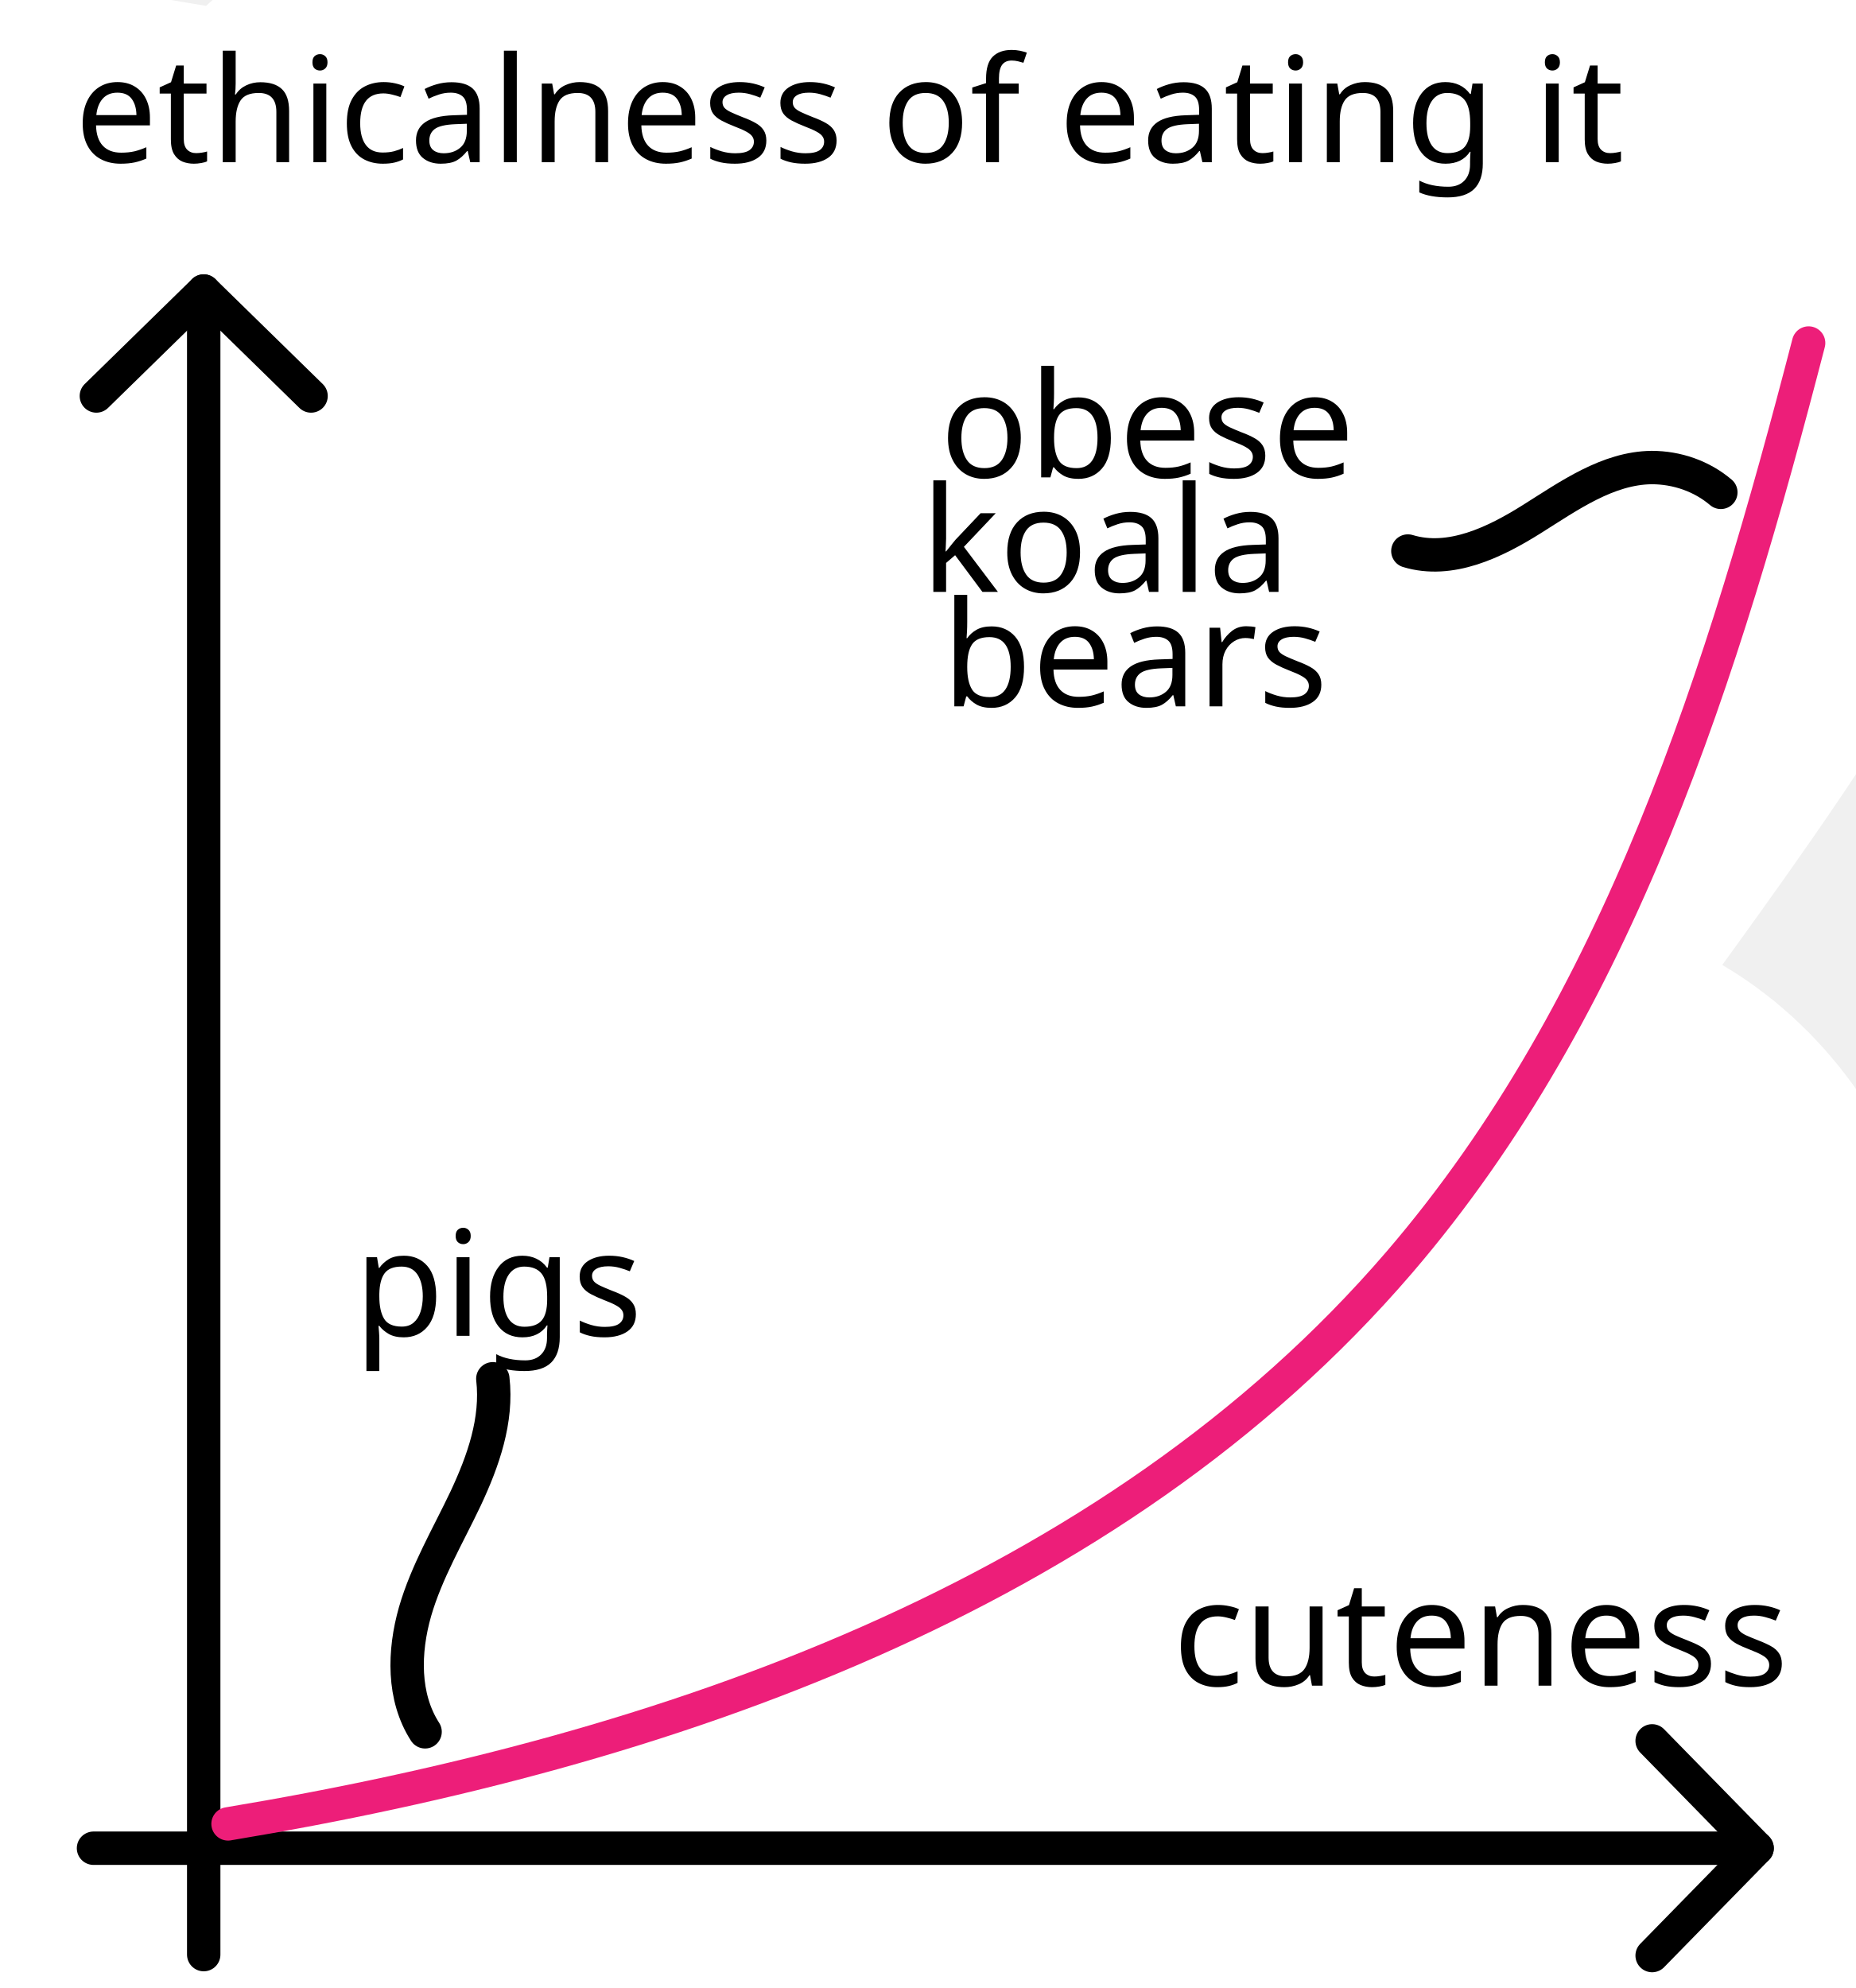
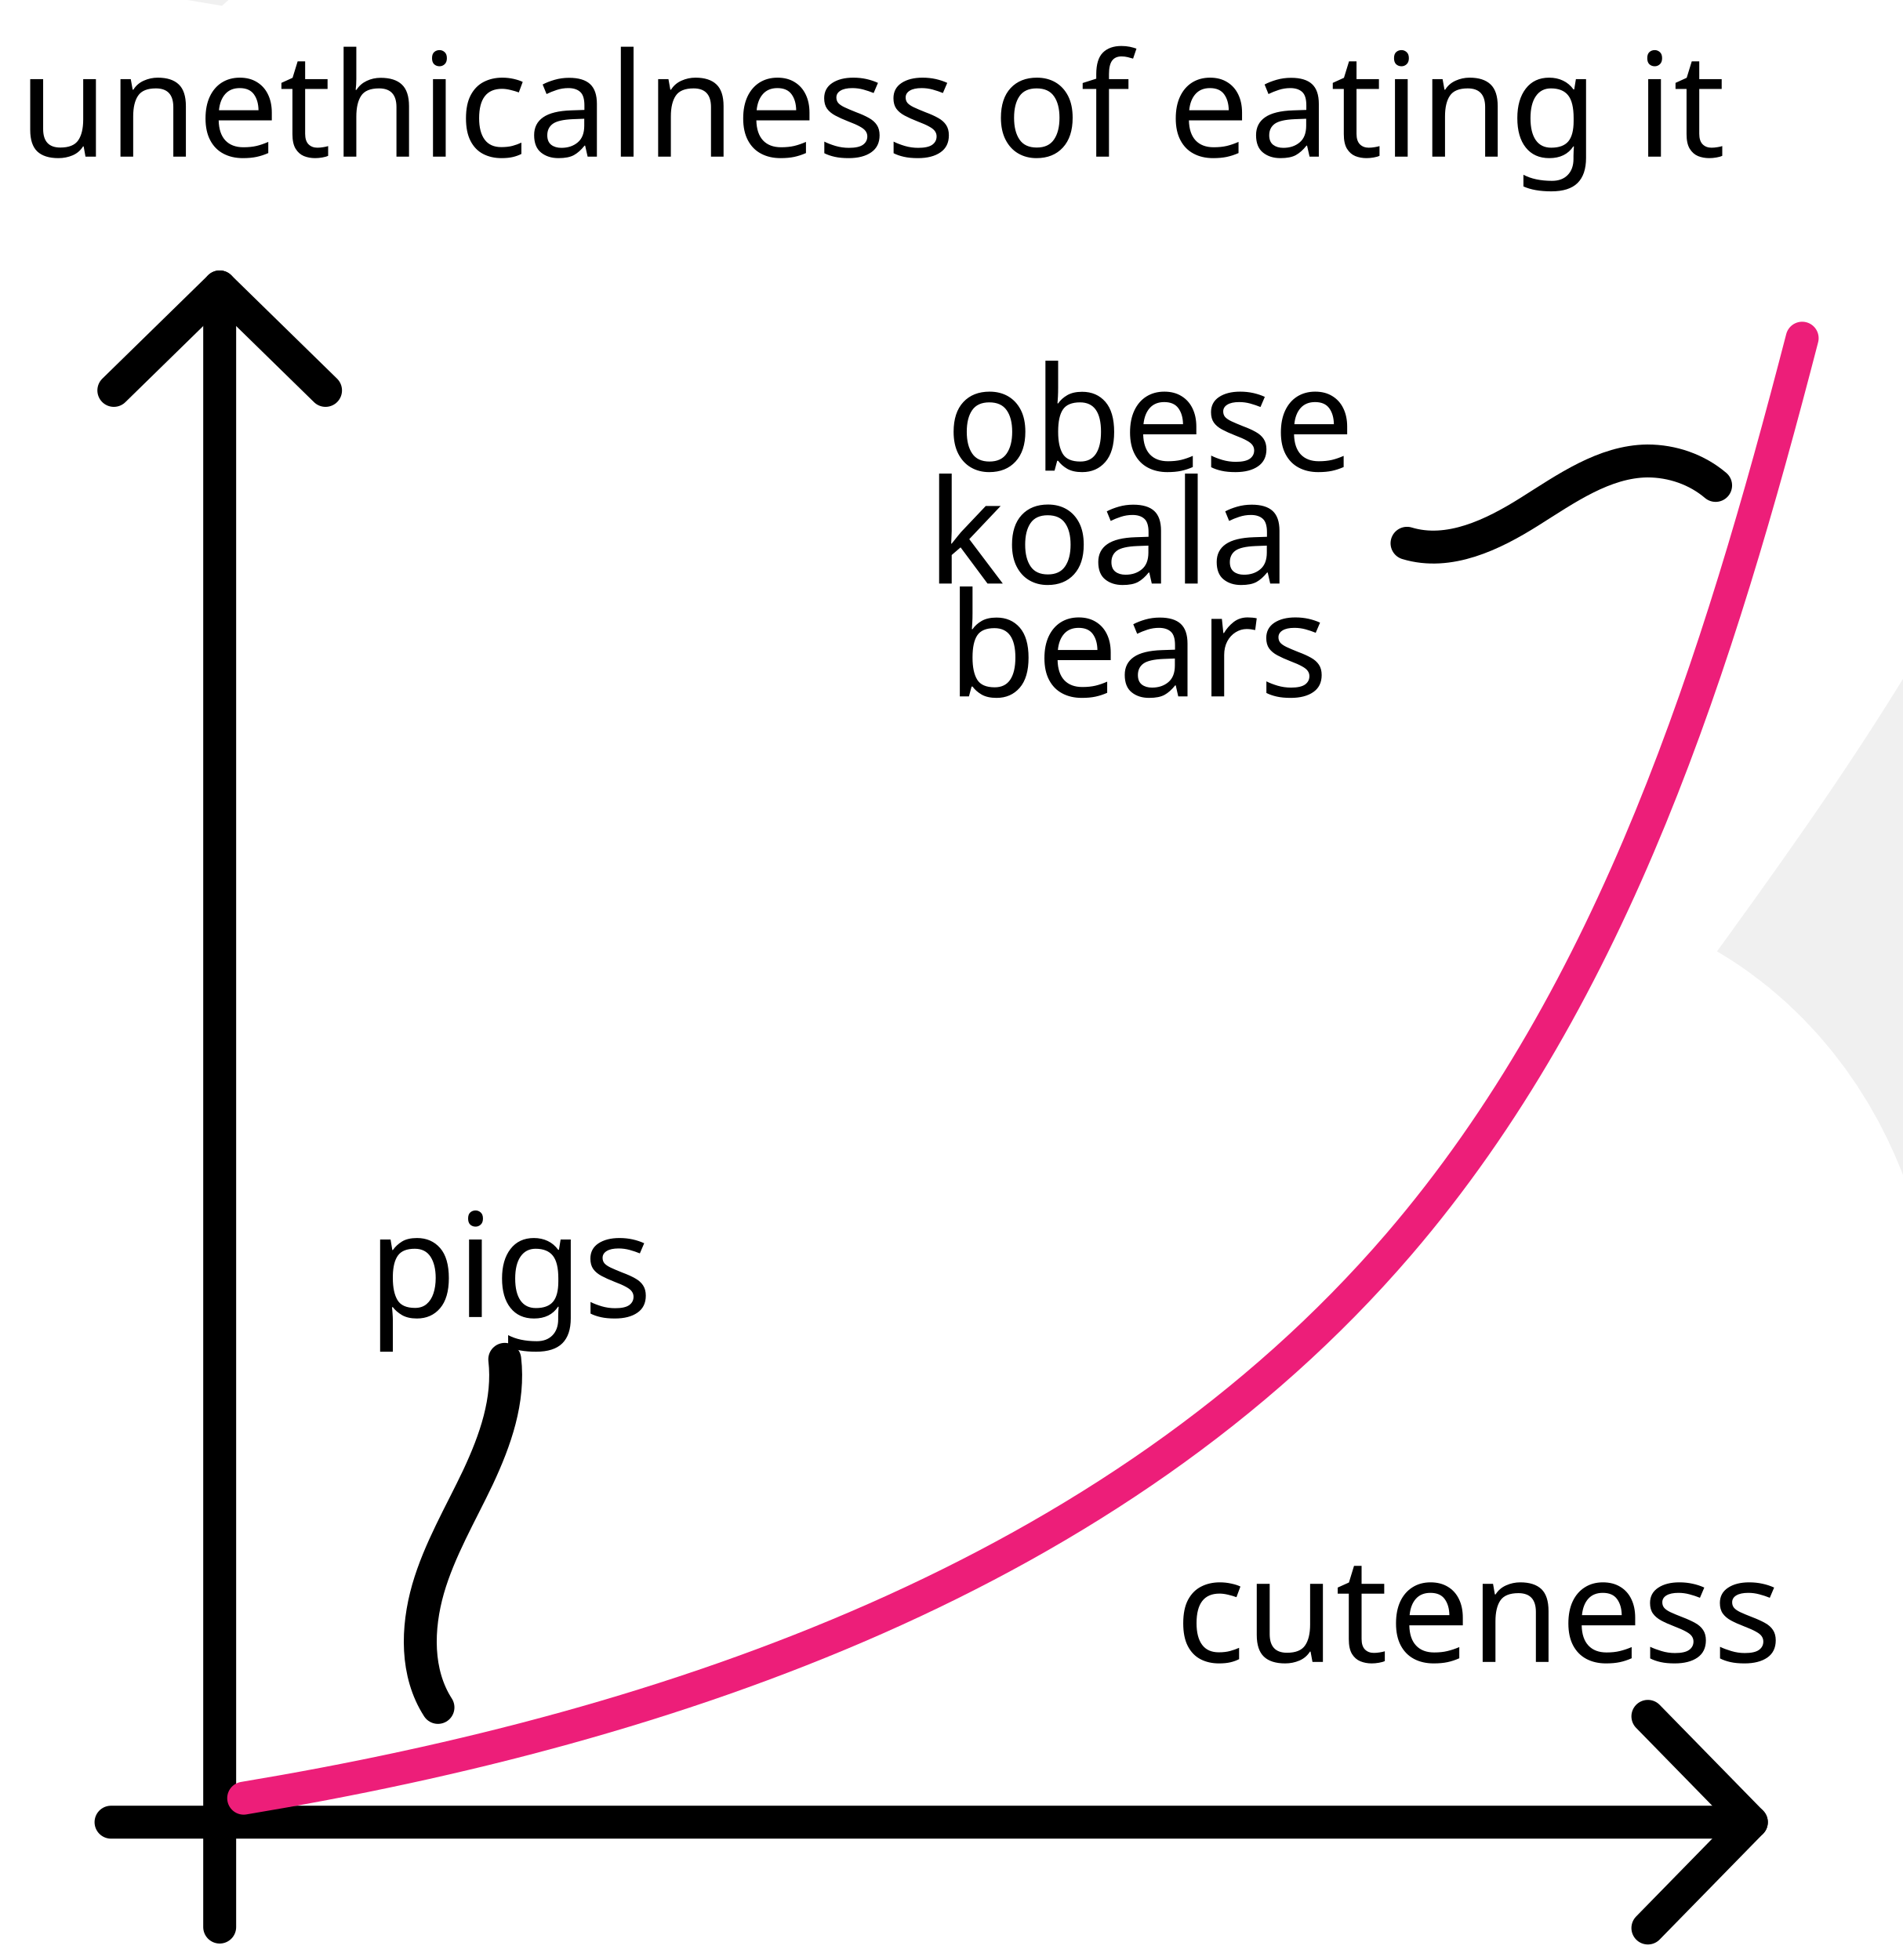
- <svg xmlns="http://www.w3.org/2000/svg" version="1.1" id="Layer_1" x="0px" y="0px" viewBox="0 0 389 416.7" enable-background="new 0 0 389 416.7" xml:space="preserve">
-   <path fill="none" stroke="#FFFFFF" stroke-width="120" stroke-linejoin="bevel" stroke-miterlimit="10" d="M53.2,2.9  C51.4,13.7,43.7,22.4,35.9,30S19.5,45.1,15.4,55.2S13,78.9,22.5,84.2c6.8,3.9,15.6,2.4,22.4-1.6s12-10,17.3-15.8  c34.6-37.7,78.2-67,126.1-85c-14.2,35-37.1,66.4-66.1,90.6c-23.9,20-51.8,35.2-73.4,57.7s-36.1,55.9-24.7,84.9  c2.1,5.3,5.5,10.7,11,12c5.7,1.4,11.3-2.1,16.1-5.5c56.6-40.3,106.3-90.2,146.4-146.9c10.8-15.3,21-31.2,34.3-44.3  c13.3-13.1,30.4-23.5,49-24.8c6.7,24.4-2.6,50.8-17.8,71c-15.2,20.2-35.8,35.5-55.4,51.5c-41.3,33.8-78.9,71.9-114.9,111.4  c-22.1,24.3-43.6,49.2-62.7,75.9c-7.9,11.1-15.6,23-17.2,36.5c-1.6,13.5,4.7,28.9,17.5,33.4c10.6,3.7,22.6-0.8,31.1-8.3  s14.2-17.4,20.5-26.7c31.9-46.9,80.3-79.7,117.8-122.3C257.3,163,286.9,77.5,342.2,10.6c5.6-6.8,12.5-13.9,21.3-14.4  c9.9-0.5,18.5,8.2,21,17.8c2.5,9.6,0.3,19.8-2.6,29.3c-14.1,47-43.4,87.8-72.2,127.5c-47.9,66-96.6,133-161.2,182.8  c-8.7,6.7-17.8,13.2-24.4,22c-6.6,8.8-10.3,20.6-6.7,31c12.4,8.3,29.9,2.8,41-7.2c11.1-10,18.1-23.6,27.6-35.2  c26.2-31.8,69.8-46,94.4-79.1c5.7-7.6,10.2-16.1,16.8-23.1c6.5-6.9,15.8-12.2,25.2-10.9c8.7,1.2,15.8,7.8,20,15.6  c4.1,7.7,5.7,16.5,7.2,25.1c3.3,18.9,6.7,37.7,10,56.6c3.3,19,5.3,41.9-9.5,54.1c-11.2,9.3-28.7,7.9-40.7-0.4  c-12-8.3-19.1-22.1-23-36.1c-1.7-6-2.9-12.3-6.3-17.5s-9.7-9.2-15.8-7.6c-7.2,1.9-10.4,10-13.3,16.9c-9.8,22.7-28.6,41.3-51.4,50.7" />
+ <svg xmlns="http://www.w3.org/2000/svg" version="1.1" id="Layer_1" x="0px" y="0px" viewBox="0 0 404.5 416.7" enable-background="new 0 0 404.5 416.7" xml:space="preserve">
+   <path fill="none" stroke="#FFFFFF" stroke-width="120" stroke-linejoin="bevel" stroke-miterlimit="10" d="M57.2,2.9  C55.4,13.7,47.7,22.4,39.9,30S23.5,45.1,19.4,55.2S17,78.9,26.5,84.2c6.8,3.9,15.6,2.4,22.4-1.6s12-10,17.3-15.8  c34.6-37.7,78.2-67,126.1-85c-14.2,35-37.1,66.4-66.1,90.6c-23.9,20-51.8,35.2-73.4,57.7s-36.1,55.9-24.7,84.9  c2.1,5.3,5.5,10.7,11,12c5.7,1.4,11.3-2.1,16.1-5.5c56.6-40.3,106.3-90.2,146.4-146.9c10.8-15.3,21-31.2,34.3-44.3  c13.3-13.1,30.4-23.5,49-24.8c6.7,24.4-2.6,50.8-17.8,71c-15.2,20.2-35.8,35.5-55.4,51.5c-41.3,33.8-78.9,71.9-114.9,111.4  c-22.1,24.3-43.6,49.2-62.7,75.9c-7.9,11.1-15.6,23-17.2,36.5c-1.6,13.5,4.7,28.9,17.5,33.4c10.6,3.7,22.6-0.8,31.1-8.3  s14.2-17.4,20.5-26.7c31.9-46.9,80.3-79.7,117.8-122.3C261.3,163,290.9,77.5,346.2,10.6c5.6-6.8,12.5-13.9,21.3-14.4  c9.9-0.5,18.5,8.2,21,17.8c2.5,9.6,0.3,19.8-2.6,29.3c-14.1,47-43.4,87.8-72.2,127.5c-47.9,66-96.6,133-161.2,182.8  c-8.7,6.7-17.8,13.2-24.4,22c-6.6,8.8-10.3,20.6-6.7,31c12.4,8.3,29.9,2.8,41-7.2c11.1-10,18.1-23.6,27.6-35.2  c26.2-31.8,69.8-46,94.4-79.1c5.7-7.6,10.2-16.1,16.8-23.1c6.5-6.9,15.8-12.2,25.2-10.9c8.7,1.2,15.8,7.8,20,15.6  c4.1,7.7,5.7,16.5,7.2,25.1c3.3,18.9,6.7,37.7,10,56.6c3.3,19,5.3,41.9-9.5,54.1c-11.2,9.3-28.7,7.9-40.7-0.4  c-12-8.3-19.1-22.1-23-36.1c-1.7-6-2.9-12.3-6.3-17.5s-9.7-9.2-15.8-7.6c-7.2,1.9-10.4,10-13.3,16.9c-9.8,22.7-28.6,41.3-51.4,50.7" />
  <g>
-     <line fill="none" stroke="#000000" stroke-width="7" stroke-linecap="round" stroke-linejoin="round" stroke-miterlimit="10" x1="42.7" y1="61" x2="42.7" y2="409.7" />
-     <line fill="none" stroke="#000000" stroke-width="7" stroke-linecap="round" stroke-linejoin="round" stroke-miterlimit="10" x1="368.3" y1="387.4" x2="19.6" y2="387.4" />
+     <line fill="none" stroke="#000000" stroke-width="7" stroke-linecap="round" stroke-linejoin="round" stroke-miterlimit="10" x1="46.7" y1="61" x2="46.7" y2="409.7" />
+     <line fill="none" stroke="#000000" stroke-width="7" stroke-linecap="round" stroke-linejoin="round" stroke-miterlimit="10" x1="372.3" y1="387.4" x2="23.6" y2="387.4" />
  </g>
  <g>
-     <polyline fill="none" stroke="#000000" stroke-width="7" stroke-linecap="round" stroke-linejoin="round" stroke-miterlimit="10" points="   346.3,364.9 368.3,387.4 346.3,409.9  " />
-     <text transform="matrix(1 0 0 1 245.8242 353.3315)" font-family="'PermanentMarker'" font-size="31">cuteness</text>
+     <polyline fill="none" stroke="#000000" stroke-width="7" stroke-linecap="round" stroke-linejoin="round" stroke-miterlimit="10" points="   350.3,364.9 372.3,387.4 350.3,409.9  " />
+     <text transform="matrix(1 0 0 1 249.8242 353.3315)" font-family="'PermanentMarker'" font-size="31">cuteness</text>
  </g>
  <g>
-     <polyline fill="none" stroke="#000000" stroke-width="7" stroke-linecap="round" stroke-linejoin="round" stroke-miterlimit="10" points="   20.2,83 42.7,61 65.2,83  " />
-     <text transform="matrix(1 0 0 1 15.6465 34.0015)" font-family="'PermanentMarker'" font-size="30.742">ethicalness of eating it</text>
+     <polyline fill="none" stroke="#000000" stroke-width="7" stroke-linecap="round" stroke-linejoin="round" stroke-miterlimit="10" points="   24.2,83 46.7,61 69.2,83  " />
+     <text transform="matrix(1 0 0 1 4 33.3071)" font-family="'PermanentMarker'" font-size="30.742">unethicalness of eating it</text>
  </g>
-   <path fill="none" stroke="#ED1E79" stroke-width="7" stroke-linecap="round" stroke-linejoin="round" stroke-miterlimit="10" d="  M47.8,382.3c91.4-15.2,185.1-47.4,245.5-117.7c46.2-53.8,68-124,85.8-192.7" />
+   <path fill="none" stroke="#ED1E79" stroke-width="7" stroke-linecap="round" stroke-linejoin="round" stroke-miterlimit="10" d="  M51.8,382.3c91.4-15.2,185.1-47.4,245.5-117.7c46.2-53.8,68-124,85.8-192.7" />
  <g>
    <g>
-       <text transform="matrix(1 0 0 1 74.197 280.0029)" font-family="'PermanentMarker'" font-size="30.742">pigs</text>
+       <text transform="matrix(1 0 0 1 78.197 280.0029)" font-family="'PermanentMarker'" font-size="30.742">pigs</text>
    </g>
-     <path fill="none" stroke="#000000" stroke-width="7" stroke-linecap="round" stroke-miterlimit="10" d="M89.1,363   c-4.7-7.3-4.5-16.8-2.1-25.2c2.4-8.3,6.9-15.9,10.6-23.7c3.7-7.9,6.7-16.4,5.7-25.1" />
+     <path fill="none" stroke="#000000" stroke-width="7" stroke-linecap="round" stroke-miterlimit="10" d="M93.1,363   c-4.7-7.3-4.5-16.8-2.1-25.2c2.4-8.3,6.9-15.9,10.6-23.7c3.7-7.9,6.7-16.4,5.7-25.1" />
  </g>
  <g>
-     <text transform="matrix(1 0 0 1 197.0269 100.0605)">
+     <text transform="matrix(1 0 0 1 201.0269 100.0605)">
      <tspan x="0" y="0" font-family="'PermanentMarker'" font-size="30.742">obese</tspan>
      <tspan x="-4" y="24" font-family="'PermanentMarker'" font-size="30.742">koala</tspan>
      <tspan x="0.4" y="48" font-family="'PermanentMarker'" font-size="30.742">bears</tspan>
    </text>
-     <path fill="none" stroke="#000000" stroke-width="7" stroke-linecap="round" stroke-miterlimit="10" d="M360.7,103.2   c-4-3.4-9.2-5.2-14.5-5.2c-9.2,0.1-17.3,5.9-25.1,10.8c-7.8,4.9-17.1,9.4-26,6.7" />
+     <path fill="none" stroke="#000000" stroke-width="7" stroke-linecap="round" stroke-miterlimit="10" d="M364.7,103.2   c-4-3.4-9.2-5.2-14.5-5.2c-9.2,0.1-17.3,5.9-25.1,10.8c-7.8,4.9-17.1,9.4-26,6.7" />
  </g>
</svg>
